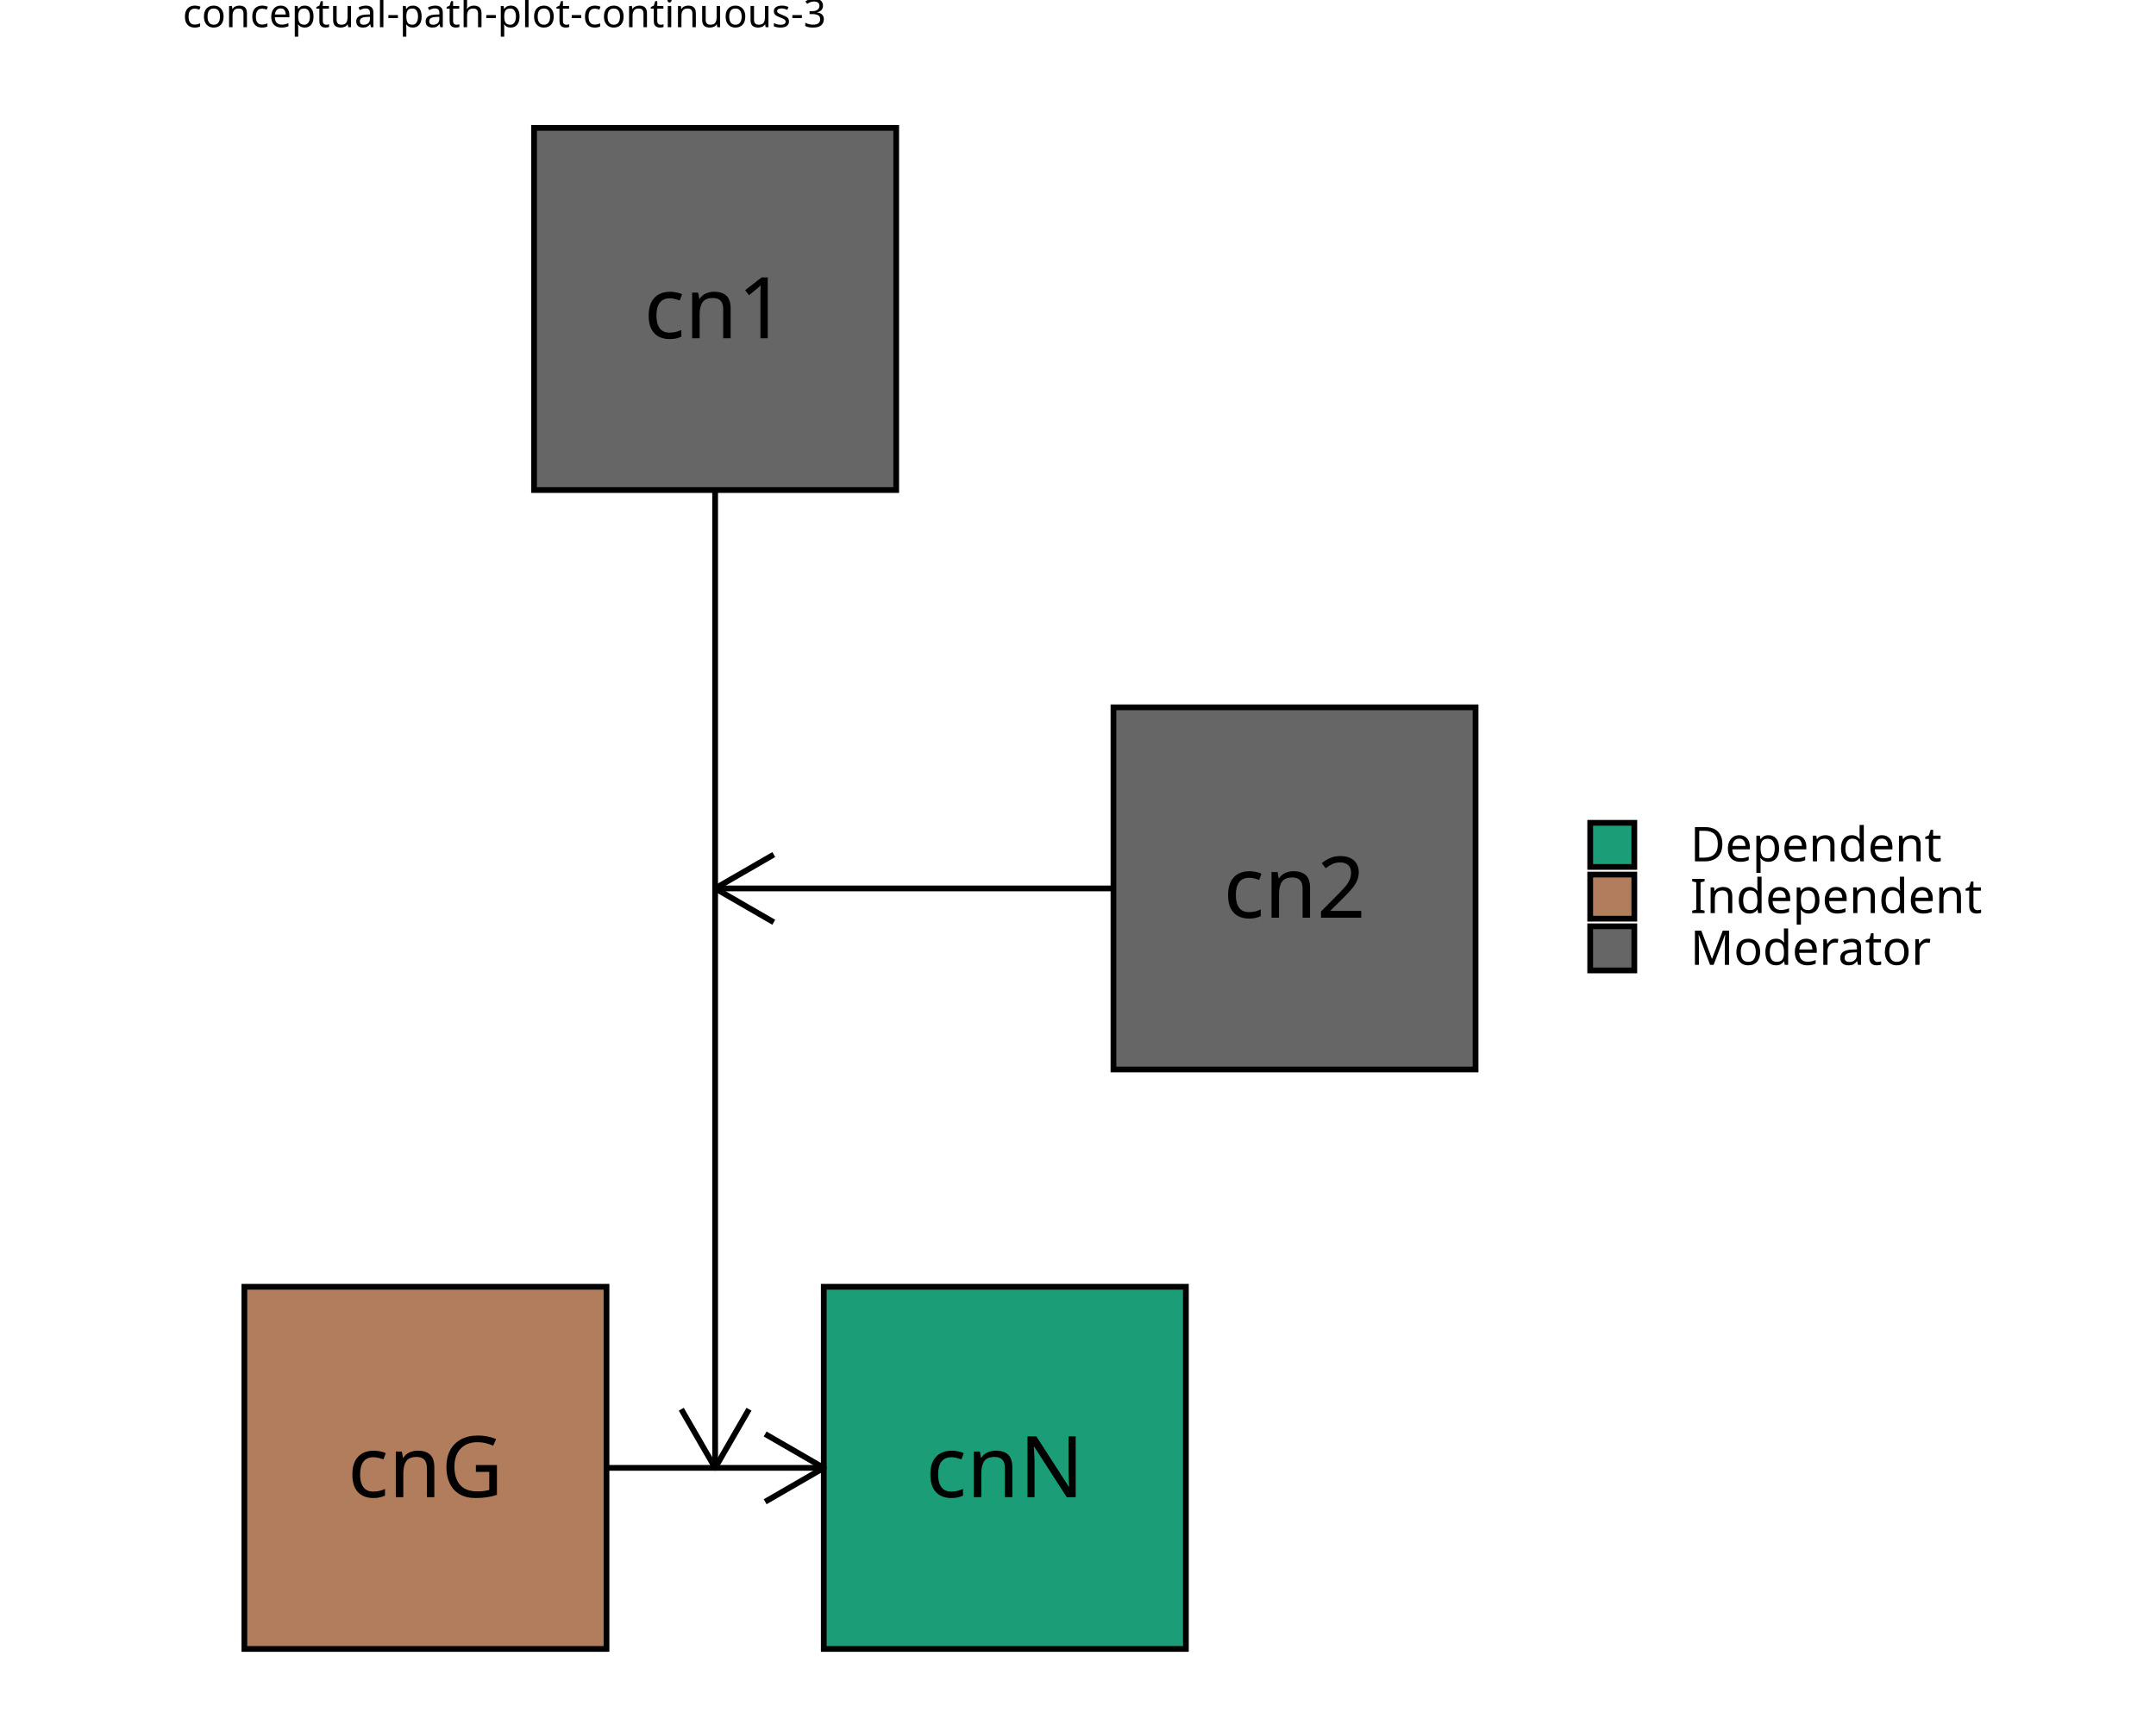
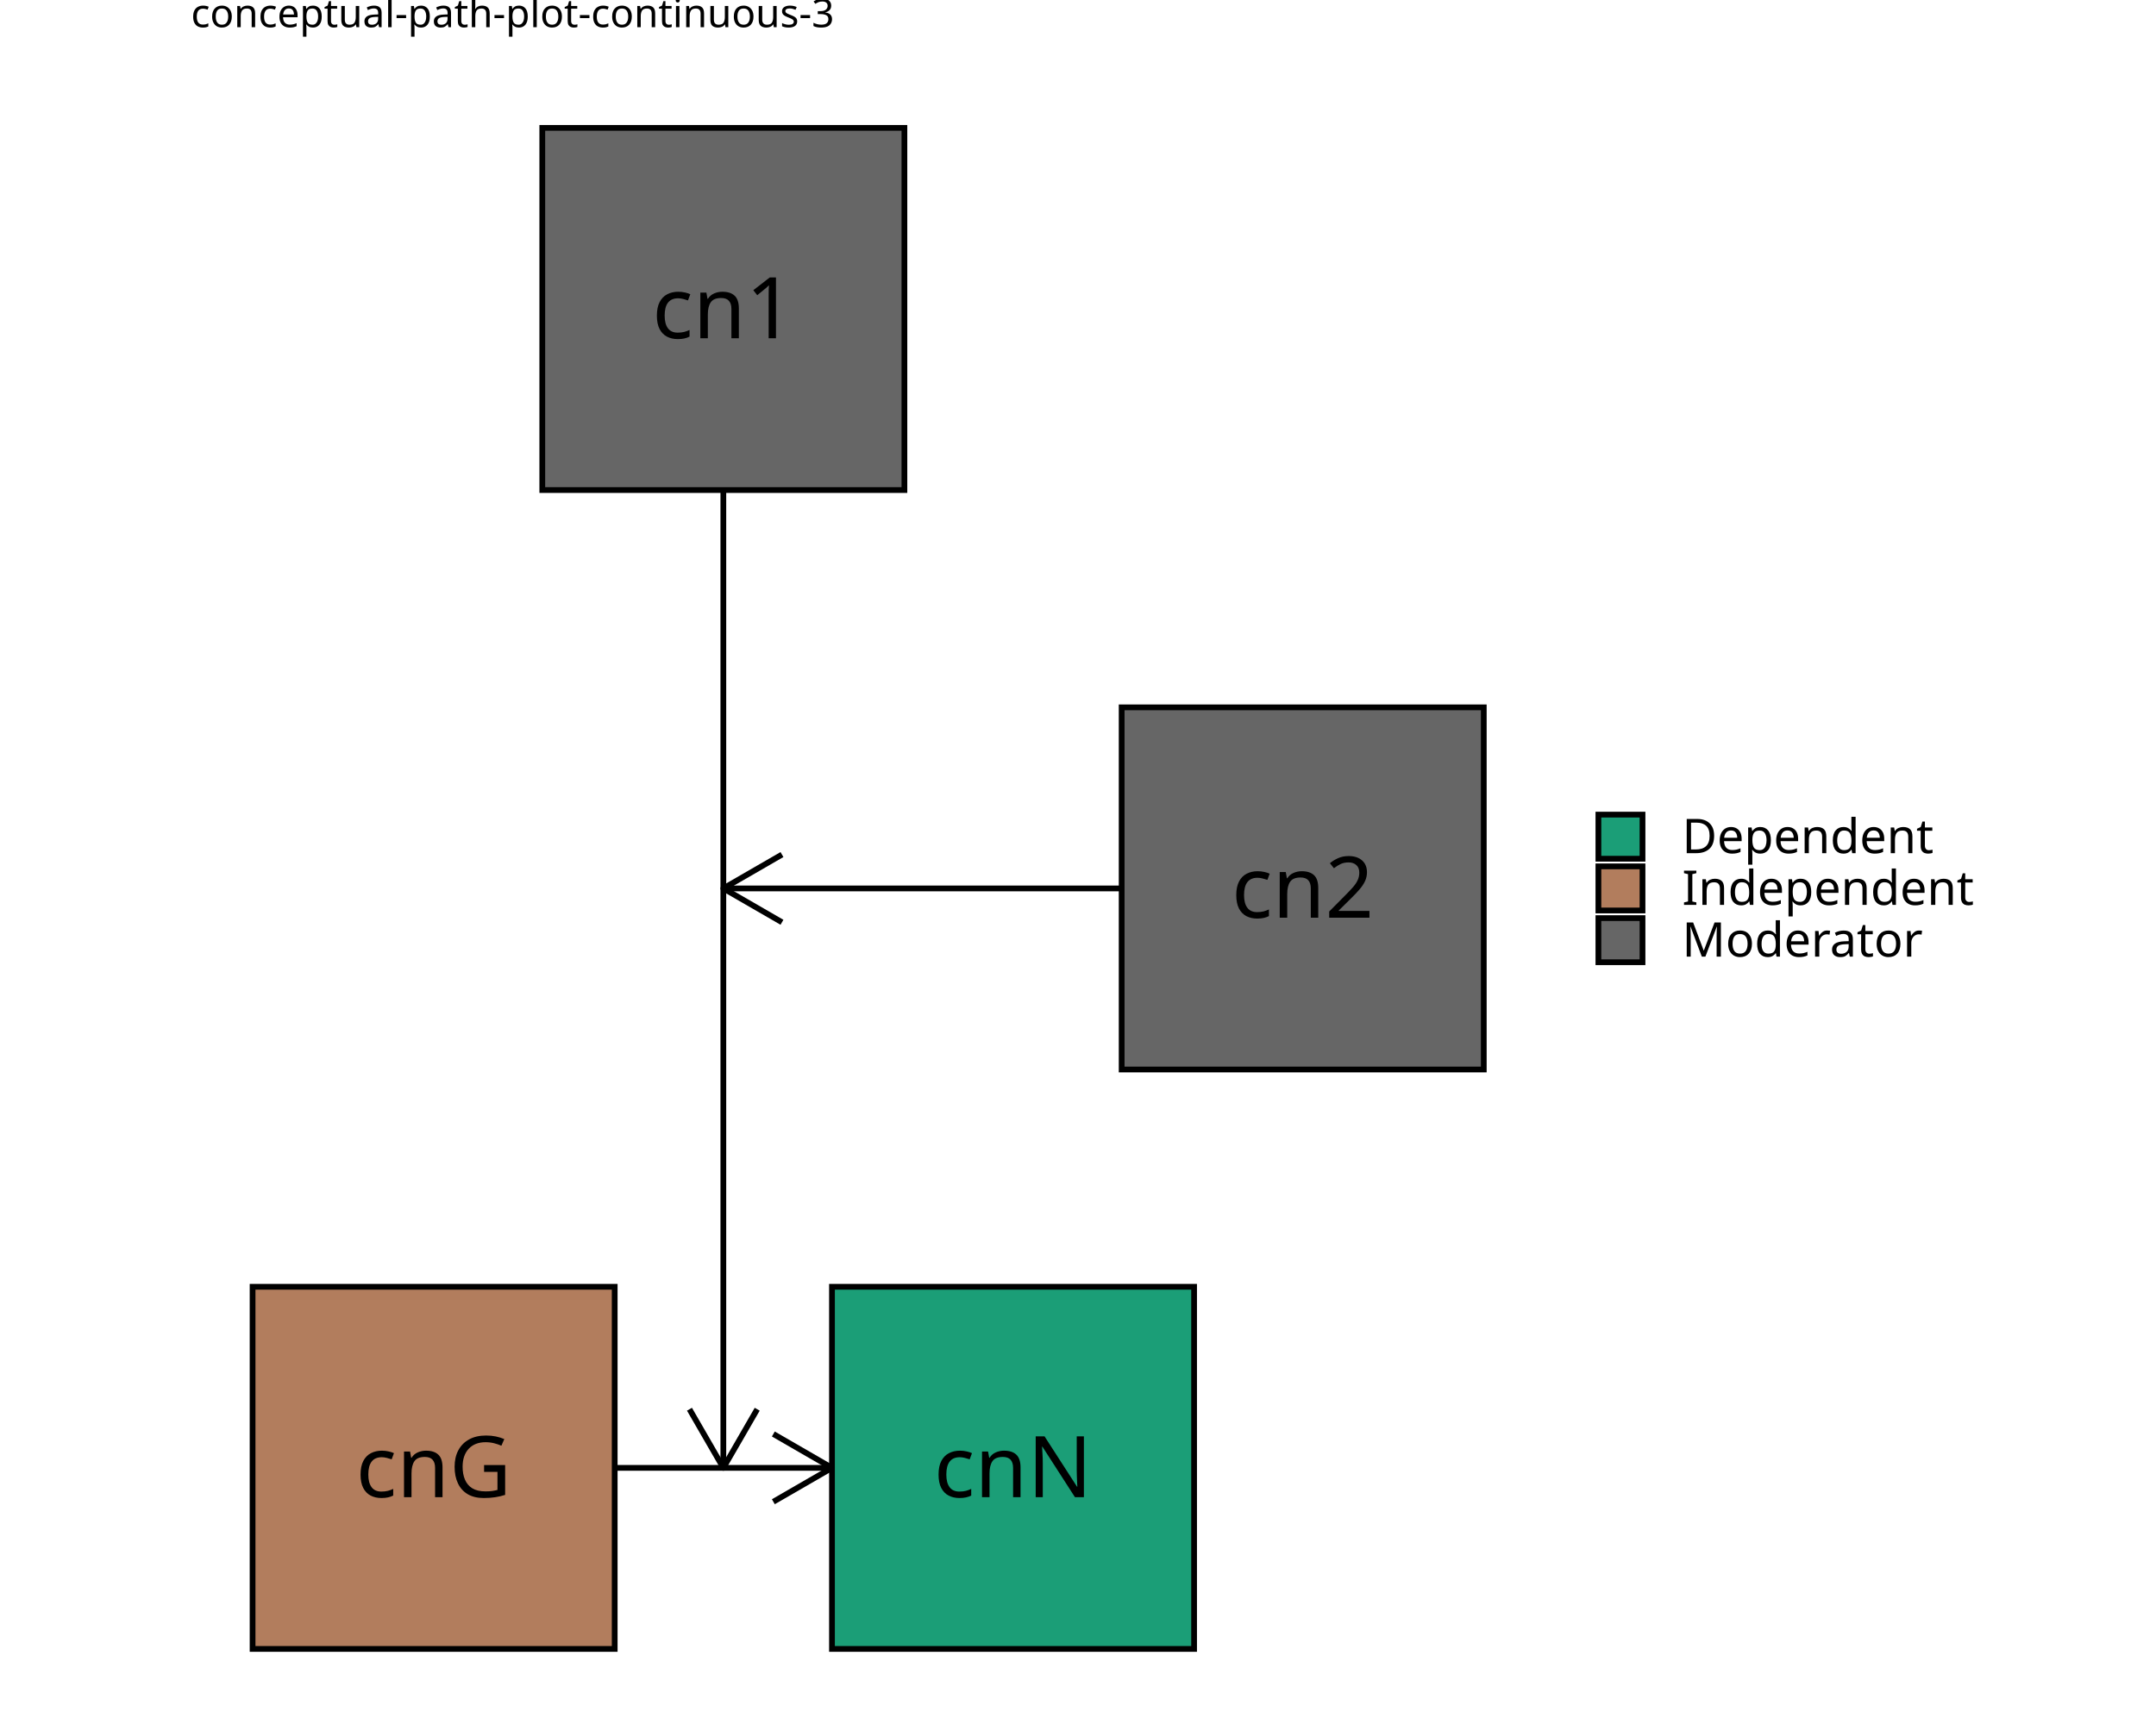
<svg xmlns="http://www.w3.org/2000/svg" class="svglite" data-engine-version="2.0" width="720.00pt" height="576.00pt" viewBox="0 0 720.00 576.00">
  <defs>
    <style type="text/css">
    .svglite line, .svglite polyline, .svglite polygon, .svglite path, .svglite rect, .svglite circle {
      fill: none;
      stroke: #000000;
      stroke-linecap: round;
      stroke-linejoin: round;
      stroke-miterlimit: 10.00;
    }
  </style>
  </defs>
  <rect width="100%" height="100%" style="stroke: none; fill: #FFFFFF;" />
  <defs>
    <clipPath id="cpMC4wMHw3MjAuMDB8MC4wMHw1NzYuMDA=">
      <rect x="0.00" y="0.00" width="720.00" height="576.00" />
    </clipPath>
  </defs>
  <g clip-path="url(#cpMC4wMHw3MjAuMDB8MC4wMHw1NzYuMDA=)">
</g>
  <defs>
-     <clipPath id="cpNjEuMDV8NjU4Ljk1fDAuMDB8NTc2LjAw">
-       <rect x="61.05" y="0.00" width="597.89" height="576.00" />
+     <clipPath id="cpNjMuNzl8NjU2LjIxfDAuMDB8NTc2LjAw">
+       <rect x="63.79" y="0.00" width="592.41" height="576.00" />
    </clipPath>
  </defs>
-   <g clip-path="url(#cpNjEuMDV8NjU4Ljk1fDAuMDB8NTc2LjAw)">
-     <rect x="61.05" y="0.00" width="597.89" height="576.00" style="stroke-width: 10.67; stroke: none;" />
+   <g clip-path="url(#cpNjMuNzl8NjU2LjIxfDAuMDB8NTc2LjAw)">
+     <rect x="63.79" y="0.00" width="592.41" height="576.00" style="stroke-width: 10.67; stroke: none;" />
  </g>
  <g clip-path="url(#cpMC4wMHw3MjAuMDB8MC4wMHw1NzYuMDA=)">
</g>
  <defs>
-     <clipPath id="cpNjEuMDV8NTEzLjMzfDE3LjMwfDU3Ni4wMA==">
-       <rect x="61.05" y="17.30" width="452.28" height="558.70" />
+     <clipPath id="cpNjMuNzl8NTE2LjA3fDE3LjMwfDU3Ni4wMA==">
+       <rect x="63.79" y="17.30" width="452.28" height="558.70" />
    </clipPath>
  </defs>
-   <g clip-path="url(#cpNjEuMDV8NTEzLjMzfDE3LjMwfDU3Ni4wMA==)">
-     <rect x="61.05" y="17.30" width="452.28" height="558.70" style="stroke-width: 10.67; stroke: none;" />
-     <rect x="81.61" y="429.67" width="120.93" height="120.93" style="stroke-width: 1.92; stroke-linecap: butt; stroke-linejoin: miter; fill: #B27D5D;" />
-     <rect x="275.10" y="429.67" width="120.93" height="120.93" style="stroke-width: 1.92; stroke-linecap: butt; stroke-linejoin: miter; fill: #1B9E77;" />
-     <rect x="178.36" y="42.70" width="120.93" height="120.93" style="stroke-width: 1.92; stroke-linecap: butt; stroke-linejoin: miter; fill: #666666;" />
-     <rect x="371.84" y="236.19" width="120.93" height="120.93" style="stroke-width: 1.92; stroke-linecap: butt; stroke-linejoin: miter; fill: #666666;" />
-     <rect x="178.36" y="429.67" width="120.93" height="120.93" style="stroke-width: 1.92; stroke: none; stroke-linecap: butt; stroke-linejoin: miter;" />
-     <rect x="178.36" y="236.19" width="120.93" height="120.93" style="stroke-width: 1.92; stroke: none; stroke-linecap: butt; stroke-linejoin: miter;" />
-     <polyline points="202.54,490.14 202.66,490.14 204.62,490.14 206.57,490.14 208.53,490.14 210.48,490.14 212.44,490.14 214.39,490.14 216.34,490.14 218.30,490.14 220.25,490.14 222.21,490.14 224.16,490.14 226.12,490.14 228.07,490.14 230.03,490.14 231.98,490.14 233.93,490.14 235.89,490.14 237.84,490.14 239.80,490.14 241.75,490.14 243.71,490.14 245.66,490.14 247.62,490.14 249.57,490.14 251.52,490.14 253.48,490.14 255.43,490.14 257.39,490.14 259.34,490.14 261.30,490.14 263.25,490.14 265.21,490.14 267.16,490.14 269.11,490.14 271.07,490.14 273.02,490.14 274.98,490.14 275.10,490.14 " style="stroke-width: 1.92; stroke-linecap: butt;" />
-     <polyline points="255.52,501.45 275.10,490.14 255.52,478.83 " style="stroke-width: 1.92; stroke-linecap: butt;" />
-     <polyline points="238.82,163.63 238.82,165.71 238.82,169.61 238.82,173.52 238.82,177.43 238.82,181.34 238.82,185.25 238.82,189.16 238.82,193.07 238.82,196.98 238.82,200.89 238.82,204.79 238.82,208.70 238.82,212.61 238.82,216.52 238.82,220.43 238.82,224.34 238.82,228.25 238.82,232.16 238.82,236.06 238.82,239.97 238.82,243.88 238.82,247.79 238.82,251.70 238.82,255.61 238.82,259.52 238.82,263.43 238.82,267.34 238.82,271.24 238.82,275.15 238.82,279.06 238.82,282.97 238.82,286.88 238.82,290.79 238.82,294.70 238.82,298.61 238.82,302.52 238.82,306.42 238.82,310.33 238.82,314.24 238.82,318.15 238.82,322.06 238.82,325.97 238.82,329.88 238.82,333.79 238.82,337.69 238.82,341.60 238.82,345.51 238.82,349.42 238.82,353.33 238.82,357.24 238.82,361.15 238.82,365.06 238.82,368.97 238.82,372.87 238.82,376.78 238.82,380.69 238.82,384.60 238.82,388.51 238.82,392.42 238.82,396.33 238.82,400.24 238.82,404.15 238.82,408.05 238.82,411.96 238.82,415.87 238.82,419.78 238.82,423.69 238.82,427.60 238.82,431.51 238.82,435.42 238.82,439.32 238.82,443.23 238.82,447.14 238.82,451.05 238.82,454.96 238.82,458.87 238.82,462.78 238.82,466.69 238.82,470.60 238.82,474.50 238.82,478.41 238.82,482.32 238.82,486.23 238.82,490.14 " style="stroke-width: 1.92; stroke-linecap: butt;" />
-     <polyline points="227.51,470.56 238.82,490.14 250.13,470.56 " style="stroke-width: 1.92; stroke-linecap: butt;" />
-     <polyline points="371.84,296.65 371.72,296.65 369.77,296.65 367.81,296.65 365.86,296.65 363.90,296.65 361.95,296.65 359.99,296.65 358.04,296.65 356.09,296.65 354.13,296.65 352.18,296.65 350.22,296.65 348.27,296.65 346.31,296.65 344.36,296.65 342.41,296.65 340.45,296.65 338.50,296.65 336.54,296.65 334.59,296.65 332.63,296.65 330.68,296.65 328.72,296.65 326.77,296.65 324.82,296.65 322.86,296.65 320.91,296.65 318.95,296.65 317.00,296.65 315.04,296.65 313.09,296.65 311.13,296.65 309.18,296.65 307.23,296.65 305.27,296.65 303.32,296.65 301.36,296.65 299.41,296.65 297.45,296.65 295.50,296.65 293.54,296.65 291.59,296.65 289.64,296.65 287.68,296.65 285.73,296.65 283.77,296.65 281.82,296.65 279.86,296.65 277.91,296.65 275.95,296.65 274.00,296.65 272.05,296.65 270.09,296.65 268.14,296.65 266.18,296.65 264.23,296.65 262.27,296.65 260.32,296.65 258.36,296.65 256.41,296.65 254.46,296.65 252.50,296.65 250.55,296.65 248.59,296.65 246.64,296.65 244.68,296.65 242.73,296.65 240.78,296.65 238.82,296.65 " style="stroke-width: 1.92; stroke-linecap: butt;" />
-     <polyline points="258.40,285.35 238.82,296.65 258.40,307.96 " style="stroke-width: 1.92; stroke-linecap: butt;" />
-     <text x="142.08" y="499.93" text-anchor="middle" style="font-size: 28.45px; font-family: sans;" textLength="52.21px" lengthAdjust="spacingAndGlyphs">cnG</text>
-     <text x="335.56" y="499.93" text-anchor="middle" style="font-size: 28.45px; font-family: sans;" textLength="50.62px" lengthAdjust="spacingAndGlyphs">cnN</text>
-     <text x="238.82" y="112.95" text-anchor="middle" style="font-size: 28.45px; font-family: sans;" textLength="45.89px" lengthAdjust="spacingAndGlyphs">cn1</text>
-     <text x="432.31" y="306.44" text-anchor="middle" style="font-size: 28.45px; font-family: sans;" textLength="45.89px" lengthAdjust="spacingAndGlyphs">cn2</text>
+   <g clip-path="url(#cpNjMuNzl8NTE2LjA3fDE3LjMwfDU3Ni4wMA==)">
+     <rect x="63.79" y="17.30" width="452.28" height="558.70" style="stroke-width: 10.67; stroke: none;" />
+     <rect x="84.35" y="429.67" width="120.93" height="120.93" style="stroke-width: 1.92; stroke-linecap: butt; stroke-linejoin: miter; fill: #B27D5D;" />
+     <rect x="277.84" y="429.67" width="120.93" height="120.93" style="stroke-width: 1.92; stroke-linecap: butt; stroke-linejoin: miter; fill: #1B9E77;" />
+     <rect x="181.10" y="42.70" width="120.93" height="120.93" style="stroke-width: 1.92; stroke-linecap: butt; stroke-linejoin: miter; fill: #666666;" />
+     <rect x="374.58" y="236.19" width="120.93" height="120.93" style="stroke-width: 1.92; stroke-linecap: butt; stroke-linejoin: miter; fill: #666666;" />
+     <rect x="181.10" y="429.67" width="120.93" height="120.93" style="stroke-width: 1.92; stroke: none; stroke-linecap: butt; stroke-linejoin: miter;" />
+     <rect x="181.10" y="236.19" width="120.93" height="120.93" style="stroke-width: 1.92; stroke: none; stroke-linecap: butt; stroke-linejoin: miter;" />
+     <polyline points="205.28,490.14 205.40,490.14 207.36,490.14 209.31,490.14 211.27,490.14 213.22,490.14 215.18,490.14 217.13,490.14 219.08,490.14 221.04,490.14 222.99,490.14 224.95,490.14 226.90,490.14 228.86,490.14 230.81,490.14 232.77,490.14 234.72,490.14 236.67,490.14 238.63,490.14 240.58,490.14 242.54,490.14 244.49,490.14 246.45,490.14 248.40,490.14 250.36,490.14 252.31,490.14 254.26,490.14 256.22,490.14 258.17,490.14 260.13,490.14 262.08,490.14 264.04,490.14 265.99,490.14 267.95,490.14 269.90,490.14 271.85,490.14 273.81,490.14 275.76,490.14 277.72,490.14 277.84,490.14 " style="stroke-width: 1.92; stroke-linecap: butt;" />
+     <polyline points="258.26,501.45 277.84,490.14 258.26,478.83 " style="stroke-width: 1.92; stroke-linecap: butt;" />
+     <polyline points="241.56,163.63 241.56,165.71 241.56,169.61 241.56,173.52 241.56,177.43 241.56,181.34 241.56,185.25 241.56,189.16 241.56,193.07 241.56,196.98 241.56,200.89 241.56,204.79 241.56,208.70 241.56,212.61 241.56,216.52 241.56,220.43 241.56,224.34 241.56,228.25 241.56,232.16 241.56,236.06 241.56,239.97 241.56,243.88 241.56,247.79 241.56,251.70 241.56,255.61 241.56,259.52 241.56,263.43 241.56,267.34 241.56,271.24 241.56,275.15 241.56,279.06 241.56,282.97 241.56,286.88 241.56,290.79 241.56,294.70 241.56,298.61 241.56,302.52 241.56,306.42 241.56,310.33 241.56,314.24 241.56,318.15 241.56,322.06 241.56,325.97 241.56,329.88 241.56,333.79 241.56,337.69 241.56,341.60 241.56,345.51 241.56,349.42 241.56,353.33 241.56,357.24 241.56,361.15 241.56,365.06 241.56,368.97 241.56,372.87 241.56,376.78 241.56,380.69 241.56,384.60 241.56,388.51 241.56,392.42 241.56,396.33 241.56,400.24 241.56,404.15 241.56,408.05 241.56,411.96 241.56,415.87 241.56,419.78 241.56,423.69 241.56,427.60 241.56,431.51 241.56,435.42 241.56,439.32 241.56,443.23 241.56,447.14 241.56,451.05 241.56,454.96 241.56,458.87 241.56,462.78 241.56,466.69 241.56,470.60 241.56,474.50 241.56,478.41 241.56,482.32 241.56,486.23 241.56,490.14 " style="stroke-width: 1.92; stroke-linecap: butt;" />
+     <polyline points="230.25,470.56 241.56,490.14 252.87,470.56 " style="stroke-width: 1.92; stroke-linecap: butt;" />
+     <polyline points="374.58,296.65 374.46,296.65 372.51,296.65 370.55,296.65 368.60,296.65 366.64,296.65 364.69,296.65 362.73,296.65 360.78,296.65 358.83,296.65 356.87,296.65 354.92,296.65 352.96,296.65 351.01,296.65 349.05,296.65 347.10,296.65 345.14,296.65 343.19,296.65 341.24,296.65 339.28,296.65 337.33,296.65 335.37,296.65 333.42,296.65 331.46,296.65 329.51,296.65 327.55,296.65 325.60,296.65 323.65,296.65 321.69,296.65 319.74,296.65 317.78,296.65 315.83,296.65 313.87,296.65 311.92,296.65 309.97,296.65 308.01,296.65 306.06,296.65 304.10,296.65 302.15,296.65 300.19,296.65 298.24,296.65 296.28,296.65 294.33,296.65 292.38,296.65 290.42,296.65 288.47,296.65 286.51,296.65 284.56,296.65 282.60,296.65 280.65,296.65 278.69,296.65 276.74,296.65 274.79,296.65 272.83,296.65 270.88,296.65 268.92,296.65 266.97,296.65 265.01,296.65 263.06,296.65 261.10,296.65 259.15,296.65 257.20,296.65 255.24,296.65 253.29,296.65 251.33,296.65 249.38,296.65 247.42,296.65 245.47,296.65 243.51,296.65 241.56,296.65 " style="stroke-width: 1.92; stroke-linecap: butt;" />
+     <polyline points="261.14,285.35 241.56,296.65 261.14,307.96 " style="stroke-width: 1.92; stroke-linecap: butt;" />
+     <text x="144.82" y="499.93" text-anchor="middle" style="font-size: 28.45px; font-family: sans;" textLength="52.21px" lengthAdjust="spacingAndGlyphs">cnG</text>
+     <text x="338.30" y="499.93" text-anchor="middle" style="font-size: 28.45px; font-family: sans;" textLength="50.62px" lengthAdjust="spacingAndGlyphs">cnN</text>
+     <text x="241.56" y="112.95" text-anchor="middle" style="font-size: 28.45px; font-family: sans;" textLength="45.89px" lengthAdjust="spacingAndGlyphs">cn1</text>
+     <text x="435.05" y="306.44" text-anchor="middle" style="font-size: 28.45px; font-family: sans;" textLength="45.89px" lengthAdjust="spacingAndGlyphs">cn2</text>
  </g>
  <g clip-path="url(#cpMC4wMHw3MjAuMDB8MC4wMHw1NzYuMDA=)">
-     <rect x="524.29" y="262.51" width="134.66" height="68.28" style="stroke-width: 10.67; stroke: none;" />
-     <rect x="531.05" y="274.75" width="14.73" height="14.73" style="stroke-width: 1.92; stroke-linecap: butt; stroke-linejoin: miter; fill: #1B9E77;" />
-     <rect x="531.05" y="292.03" width="14.73" height="14.73" style="stroke-width: 1.92; stroke-linecap: butt; stroke-linejoin: miter; fill: #B27D5D;" />
-     <rect x="531.05" y="309.31" width="14.73" height="14.73" style="stroke-width: 1.92; stroke-linecap: butt; stroke-linejoin: miter; fill: #666666;" />
-     <text x="564.48" y="287.62" style="font-size: 16.00px; font-family: sans;" textLength="78.30px" lengthAdjust="spacingAndGlyphs">Dependent</text>
-     <text x="564.48" y="304.90" style="font-size: 16.00px; font-family: sans;" textLength="88.98px" lengthAdjust="spacingAndGlyphs">Independent</text>
-     <text x="564.48" y="322.18" style="font-size: 16.00px; font-family: sans;" textLength="72.93px" lengthAdjust="spacingAndGlyphs">Moderator</text>
-     <text x="61.05" y="9.08" style="font-size: 13.20px; font-family: sans;" textLength="199.62px" lengthAdjust="spacingAndGlyphs">conceptual-path-plot-continuous-3</text>
+     <rect x="527.03" y="265.25" width="129.18" height="62.80" style="stroke-width: 10.67; stroke: none;" />
+     <rect x="533.79" y="272.01" width="14.73" height="14.73" style="stroke-width: 1.92; stroke-linecap: butt; stroke-linejoin: miter; fill: #1B9E77;" />
+     <rect x="533.79" y="289.29" width="14.73" height="14.73" style="stroke-width: 1.92; stroke-linecap: butt; stroke-linejoin: miter; fill: #B27D5D;" />
+     <rect x="533.79" y="306.57" width="14.73" height="14.73" style="stroke-width: 1.92; stroke-linecap: butt; stroke-linejoin: miter; fill: #666666;" />
+     <text x="561.74" y="284.88" style="font-size: 16.00px; font-family: sans;" textLength="78.30px" lengthAdjust="spacingAndGlyphs">Dependent</text>
+     <text x="561.74" y="302.16" style="font-size: 16.00px; font-family: sans;" textLength="88.98px" lengthAdjust="spacingAndGlyphs">Independent</text>
+     <text x="561.74" y="319.44" style="font-size: 16.00px; font-family: sans;" textLength="72.93px" lengthAdjust="spacingAndGlyphs">Moderator</text>
+     <text x="63.79" y="9.08" style="font-size: 13.20px; font-family: sans;" textLength="199.62px" lengthAdjust="spacingAndGlyphs">conceptual-path-plot-continuous-3</text>
  </g>
</svg>
